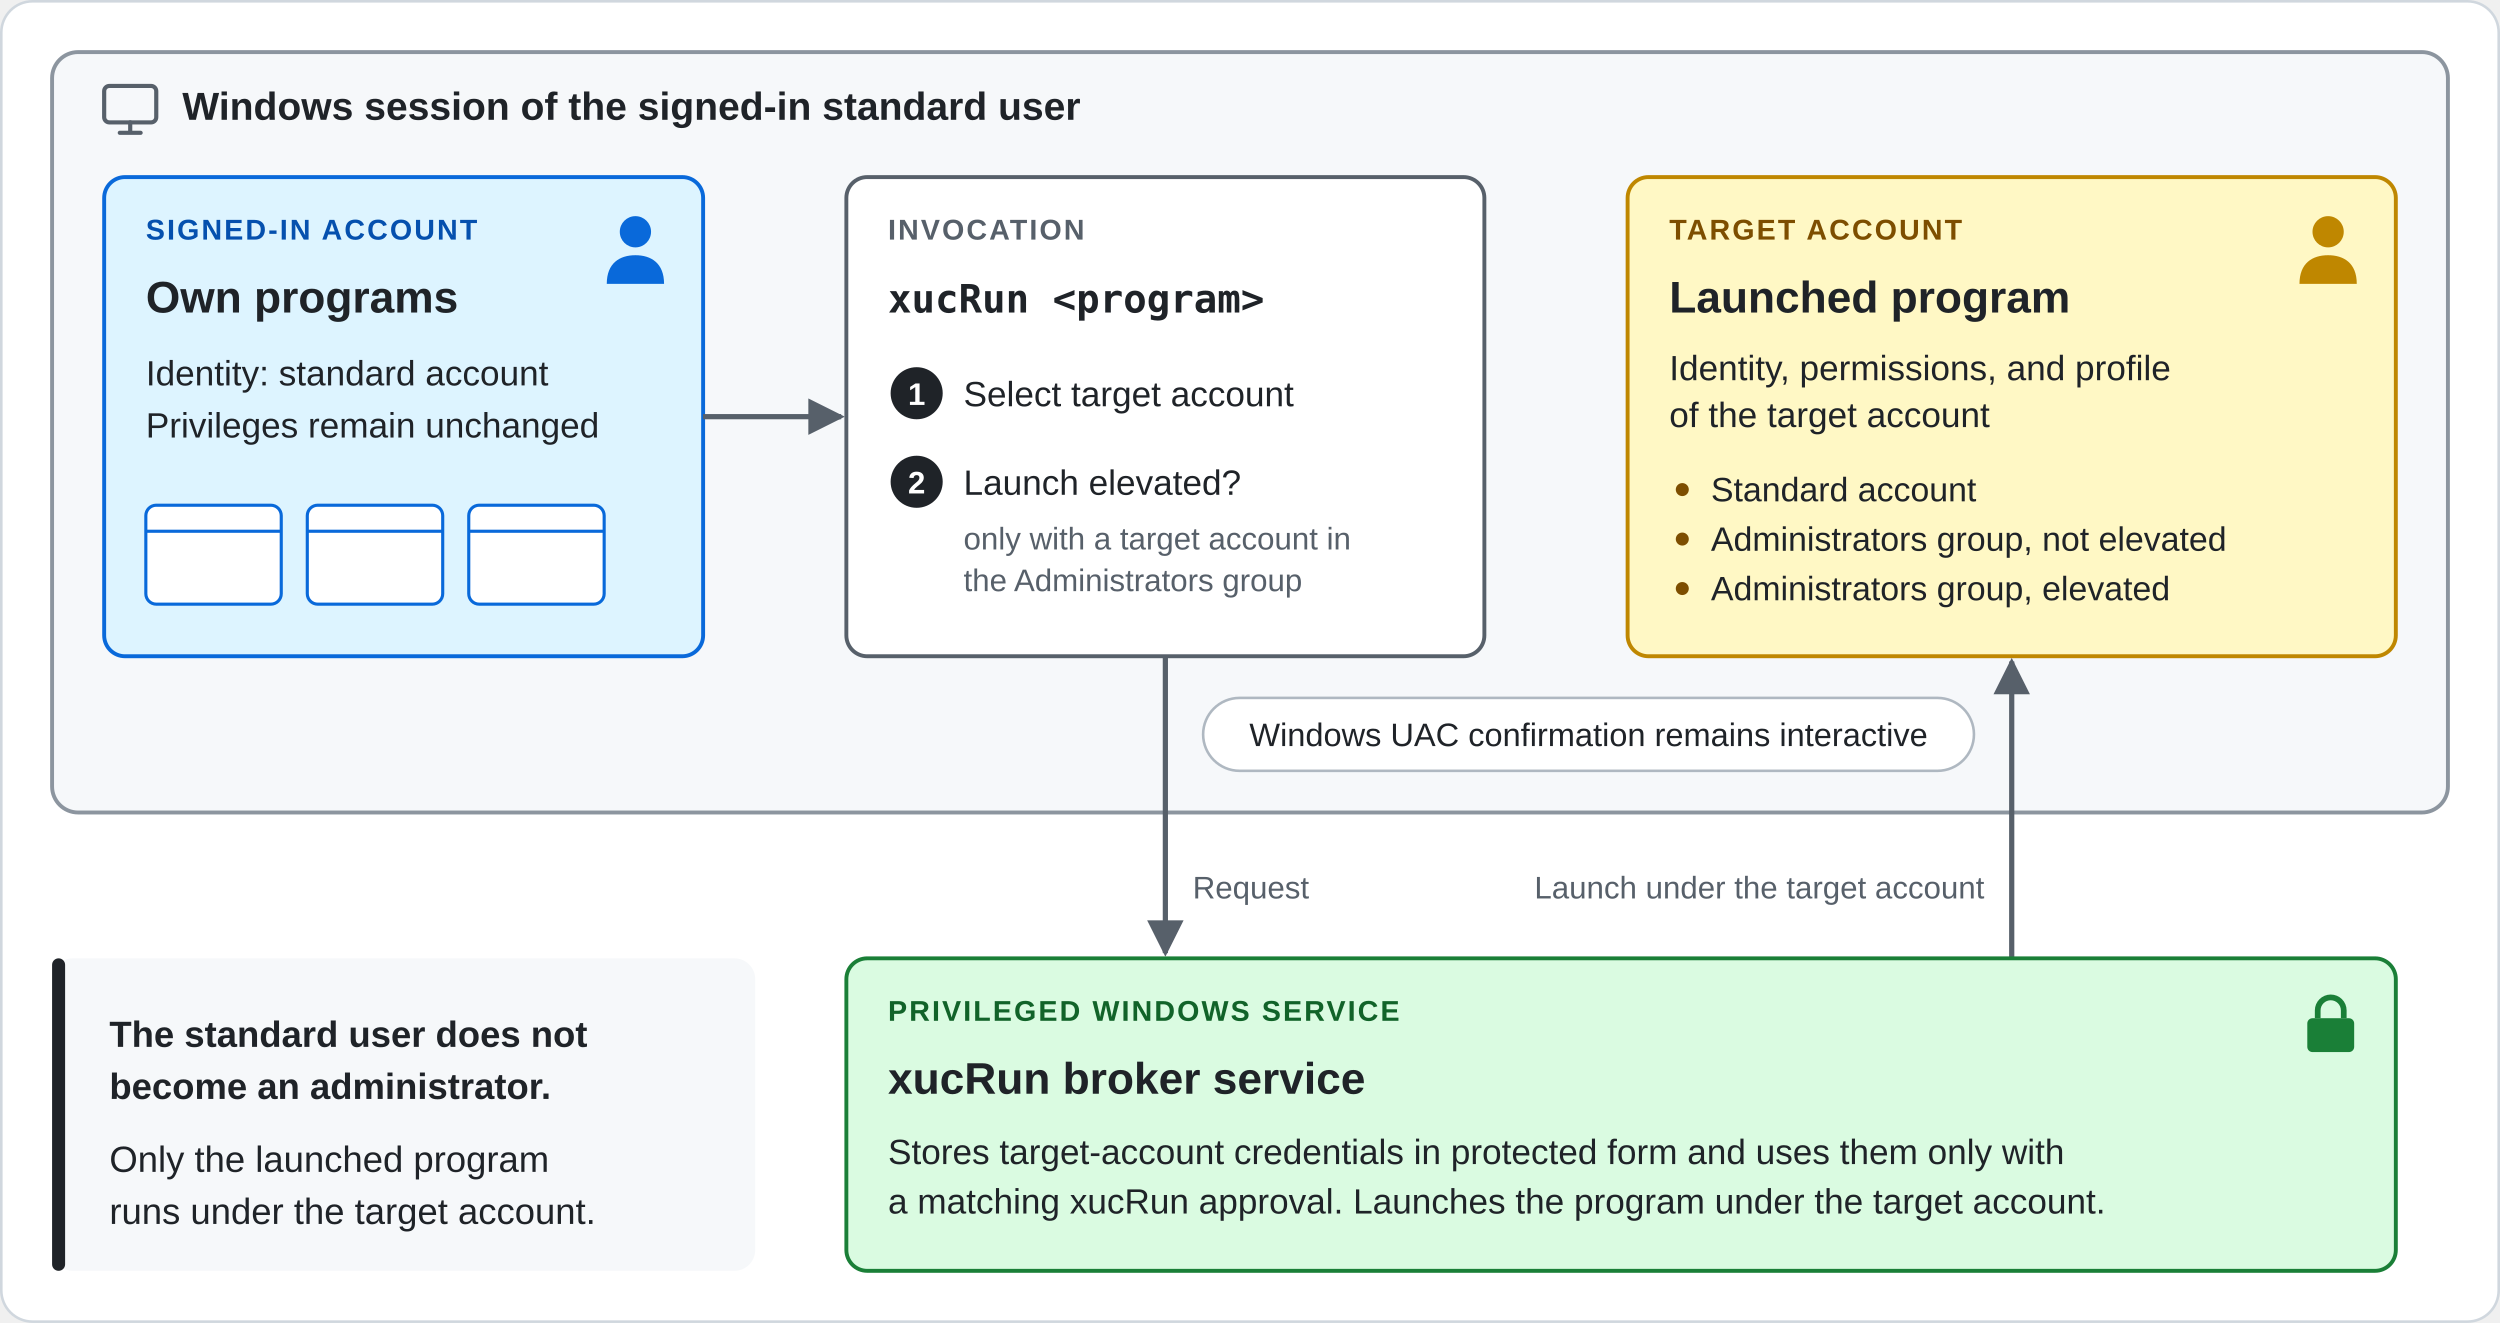
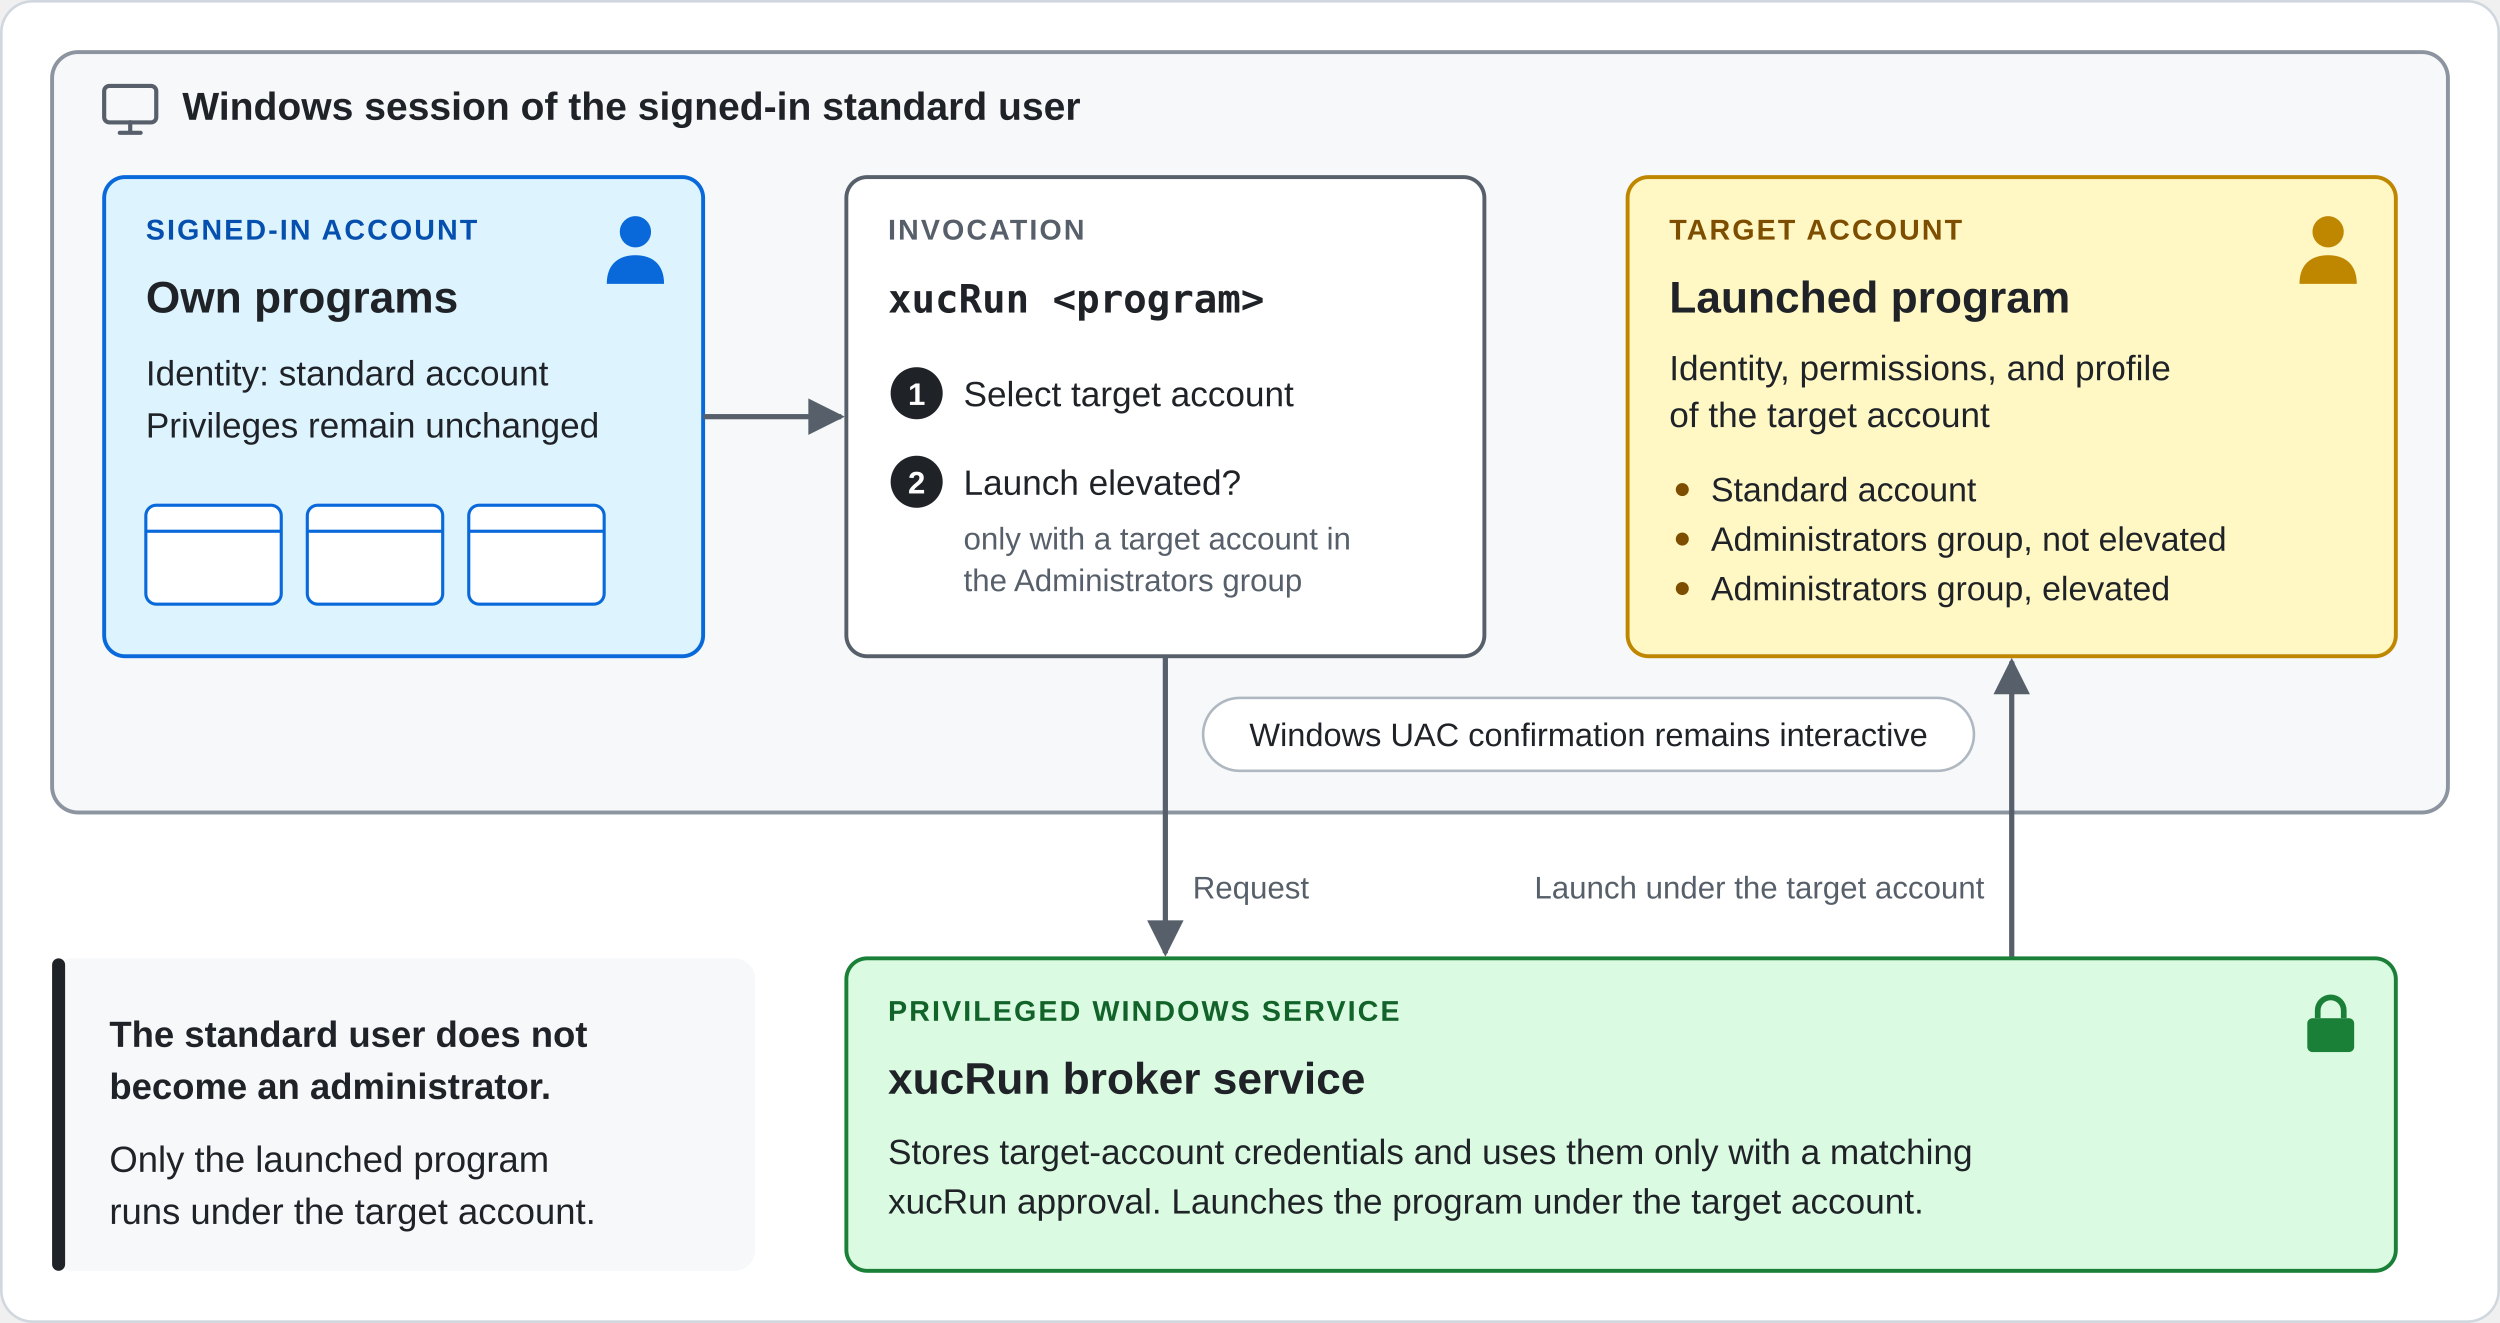
<svg xmlns="http://www.w3.org/2000/svg" viewBox="0 0 960 508" width="960" height="508" role="img" aria-labelledby="title desc" font-family="'Segoe UI', system-ui, -apple-system, 'Helvetica Neue', Arial, sans-serif" fill="#1f2328">
  <defs>
    <marker id="arrow" viewBox="0 0 10 10" refX="9" refY="5" markerWidth="7" markerHeight="7" orient="auto">
      <path d="M0 0 L10 5 L0 10 Z" fill="#57606a" />
    </marker>
  </defs>
  <rect x="0.5" y="0.5" width="959" height="507" rx="12" fill="#ffffff" stroke="#d0d7de" />
  <rect x="20" y="20" width="920" height="292" rx="10" fill="#f6f8fa" stroke="#8c959f" stroke-width="1.5" />
  <g transform="translate(40 33)" fill="none" stroke="#57606a" stroke-width="1.6" stroke-linecap="round">
    <rect x="0" y="0" width="20" height="14" rx="2" />
    <path d="M6 18 H14 M10 14 V18" />
  </g>
  <text x="70" y="46" font-size="15" font-weight="600">Windows session of the signed-in standard user</text>
  <rect x="40" y="68" width="230" height="184" rx="8" fill="#ddf4ff" stroke="#0969da" stroke-width="1.5" />
  <g transform="translate(234 82)" fill="#0969da">
    <circle cx="10" cy="7" r="6" />
    <path d="M-1 27 C-1 19 4 16 10 16 C16 16 21 19 21 27 Z" />
  </g>
  <text x="56" y="92" font-size="11" font-weight="700" letter-spacing="0.8" fill="#0550ae">SIGNED-IN ACCOUNT</text>
  <text x="56" y="120" font-size="17" font-weight="600">Own programs</text>
  <text x="56" y="148" font-size="13.5">Identity: standard account</text>
  <text x="56" y="168" font-size="13.5">Privileges remain unchanged</text>
  <g fill="#ffffff" stroke="#0969da" stroke-width="1.2">
    <rect x="56" y="194" width="52" height="38" rx="4" />
    <rect x="118" y="194" width="52" height="38" rx="4" />
    <rect x="180" y="194" width="52" height="38" rx="4" />
    <path d="M56 204 H108 M118 204 H170 M180 204 H232" fill="none" />
  </g>
  <rect x="325" y="68" width="245" height="184" rx="8" fill="#ffffff" stroke="#57606a" stroke-width="1.5" />
  <text x="341" y="92" font-size="11" font-weight="700" letter-spacing="0.8" fill="#57606a">INVOCATION</text>
  <text x="341" y="120" font-size="15" font-weight="700" font-family="Consolas, 'Cascadia Mono', Menlo, monospace">xucRun &lt;program&gt;</text>
  <circle cx="352" cy="151" r="10" />
  <text x="352" y="155.5" font-size="12" font-weight="700" fill="#ffffff" text-anchor="middle">1</text>
  <text x="370" y="156" font-size="13.5">Select target account</text>
  <circle cx="352" cy="185" r="10" />
  <text x="352" y="189.5" font-size="12" font-weight="700" fill="#ffffff" text-anchor="middle">2</text>
  <text x="370" y="190" font-size="13.5">Launch elevated?</text>
  <text x="370" y="211" font-size="12" fill="#57606a">only with a target account in</text>
  <text x="370" y="227" font-size="12" fill="#57606a">the Administrators group</text>
  <rect x="625" y="68" width="295" height="184" rx="8" fill="#fff8c5" stroke="#bf8700" stroke-width="1.5" />
  <g transform="translate(884 82)" fill="#bf8700">
    <circle cx="10" cy="7" r="6" />
    <path d="M-1 27 C-1 19 4 16 10 16 C16 16 21 19 21 27 Z" />
  </g>
  <text x="641" y="92" font-size="11" font-weight="700" letter-spacing="0.8" fill="#7d4e00">TARGET ACCOUNT</text>
  <text x="641" y="120" font-size="17" font-weight="600">Launched program</text>
  <text x="641" y="146" font-size="13.5">Identity, permissions, and profile</text>
  <text x="641" y="164" font-size="13.5">of the target account</text>
  <g fill="#7d4e00">
    <circle cx="646" cy="188" r="2.5" />
    <circle cx="646" cy="207" r="2.5" />
    <circle cx="646" cy="226" r="2.5" />
  </g>
  <text x="657" y="192.5" font-size="13">Standard account</text>
  <text x="657" y="211.5" font-size="13">Administrators group, not elevated</text>
  <text x="657" y="230.5" font-size="13">Administrators group, elevated</text>
  <g stroke="#57606a" stroke-width="2" fill="none">
    <line x1="270" y1="160" x2="323" y2="160" marker-end="url(#arrow)" />
    <line x1="447.5" y1="252" x2="447.5" y2="366" marker-end="url(#arrow)" />
    <line x1="772.5" y1="368" x2="772.5" y2="254" marker-end="url(#arrow)" />
  </g>
  <rect x="462" y="268" width="296" height="28" rx="14" fill="#ffffff" stroke="#afb8c1" />
  <text x="610" y="286.5" font-size="12.5" text-anchor="middle">Windows UAC confirmation remains interactive</text>
  <text x="458" y="345" font-size="12" fill="#57606a">Request</text>
  <text x="762" y="345" font-size="12" fill="#57606a" text-anchor="end">Launch under the target account</text>
  <rect x="20" y="368" width="270" height="120" rx="8" fill="#f6f8fa" />
  <rect x="20" y="368" width="5" height="120" rx="2.5" />
  <text x="42" y="402" font-size="14" font-weight="600">The standard user does not</text>
  <text x="42" y="422" font-size="14" font-weight="600">become an administrator.</text>
  <text x="42" y="450" font-size="14">Only the launched program</text>
  <text x="42" y="470" font-size="14">runs under the target account.</text>
  <rect x="325" y="368" width="595" height="120" rx="8" fill="#dafbe1" stroke="#1a7f37" stroke-width="1.5" />
  <g transform="translate(886 382)">
    <path d="M4 9 V6 a5 5 0 0 1 10 0 V9" fill="none" stroke="#1a7f37" stroke-width="2.2" />
    <rect x="0" y="9" width="18" height="13" rx="2" fill="#1a7f37" />
  </g>
  <text x="341" y="392" font-size="11" font-weight="700" letter-spacing="0.8" fill="#116329">PRIVILEGED WINDOWS SERVICE</text>
  <text x="341" y="420" font-size="17" font-weight="600">xucRun broker service</text>
-   <text x="341" y="447" font-size="13.5">Stores target-account credentials in protected form and uses them only with</text>
-   <text x="341" y="466" font-size="13.5">a matching xucRun approval. Launches the program under the target account.</text>
+   <text x="341" y="447" font-size="13.5">Stores target-account credentials and uses them only with a matching</text>
+   <text x="341" y="466" font-size="13.5">xucRun approval. Launches the program under the target account.</text>
</svg>
